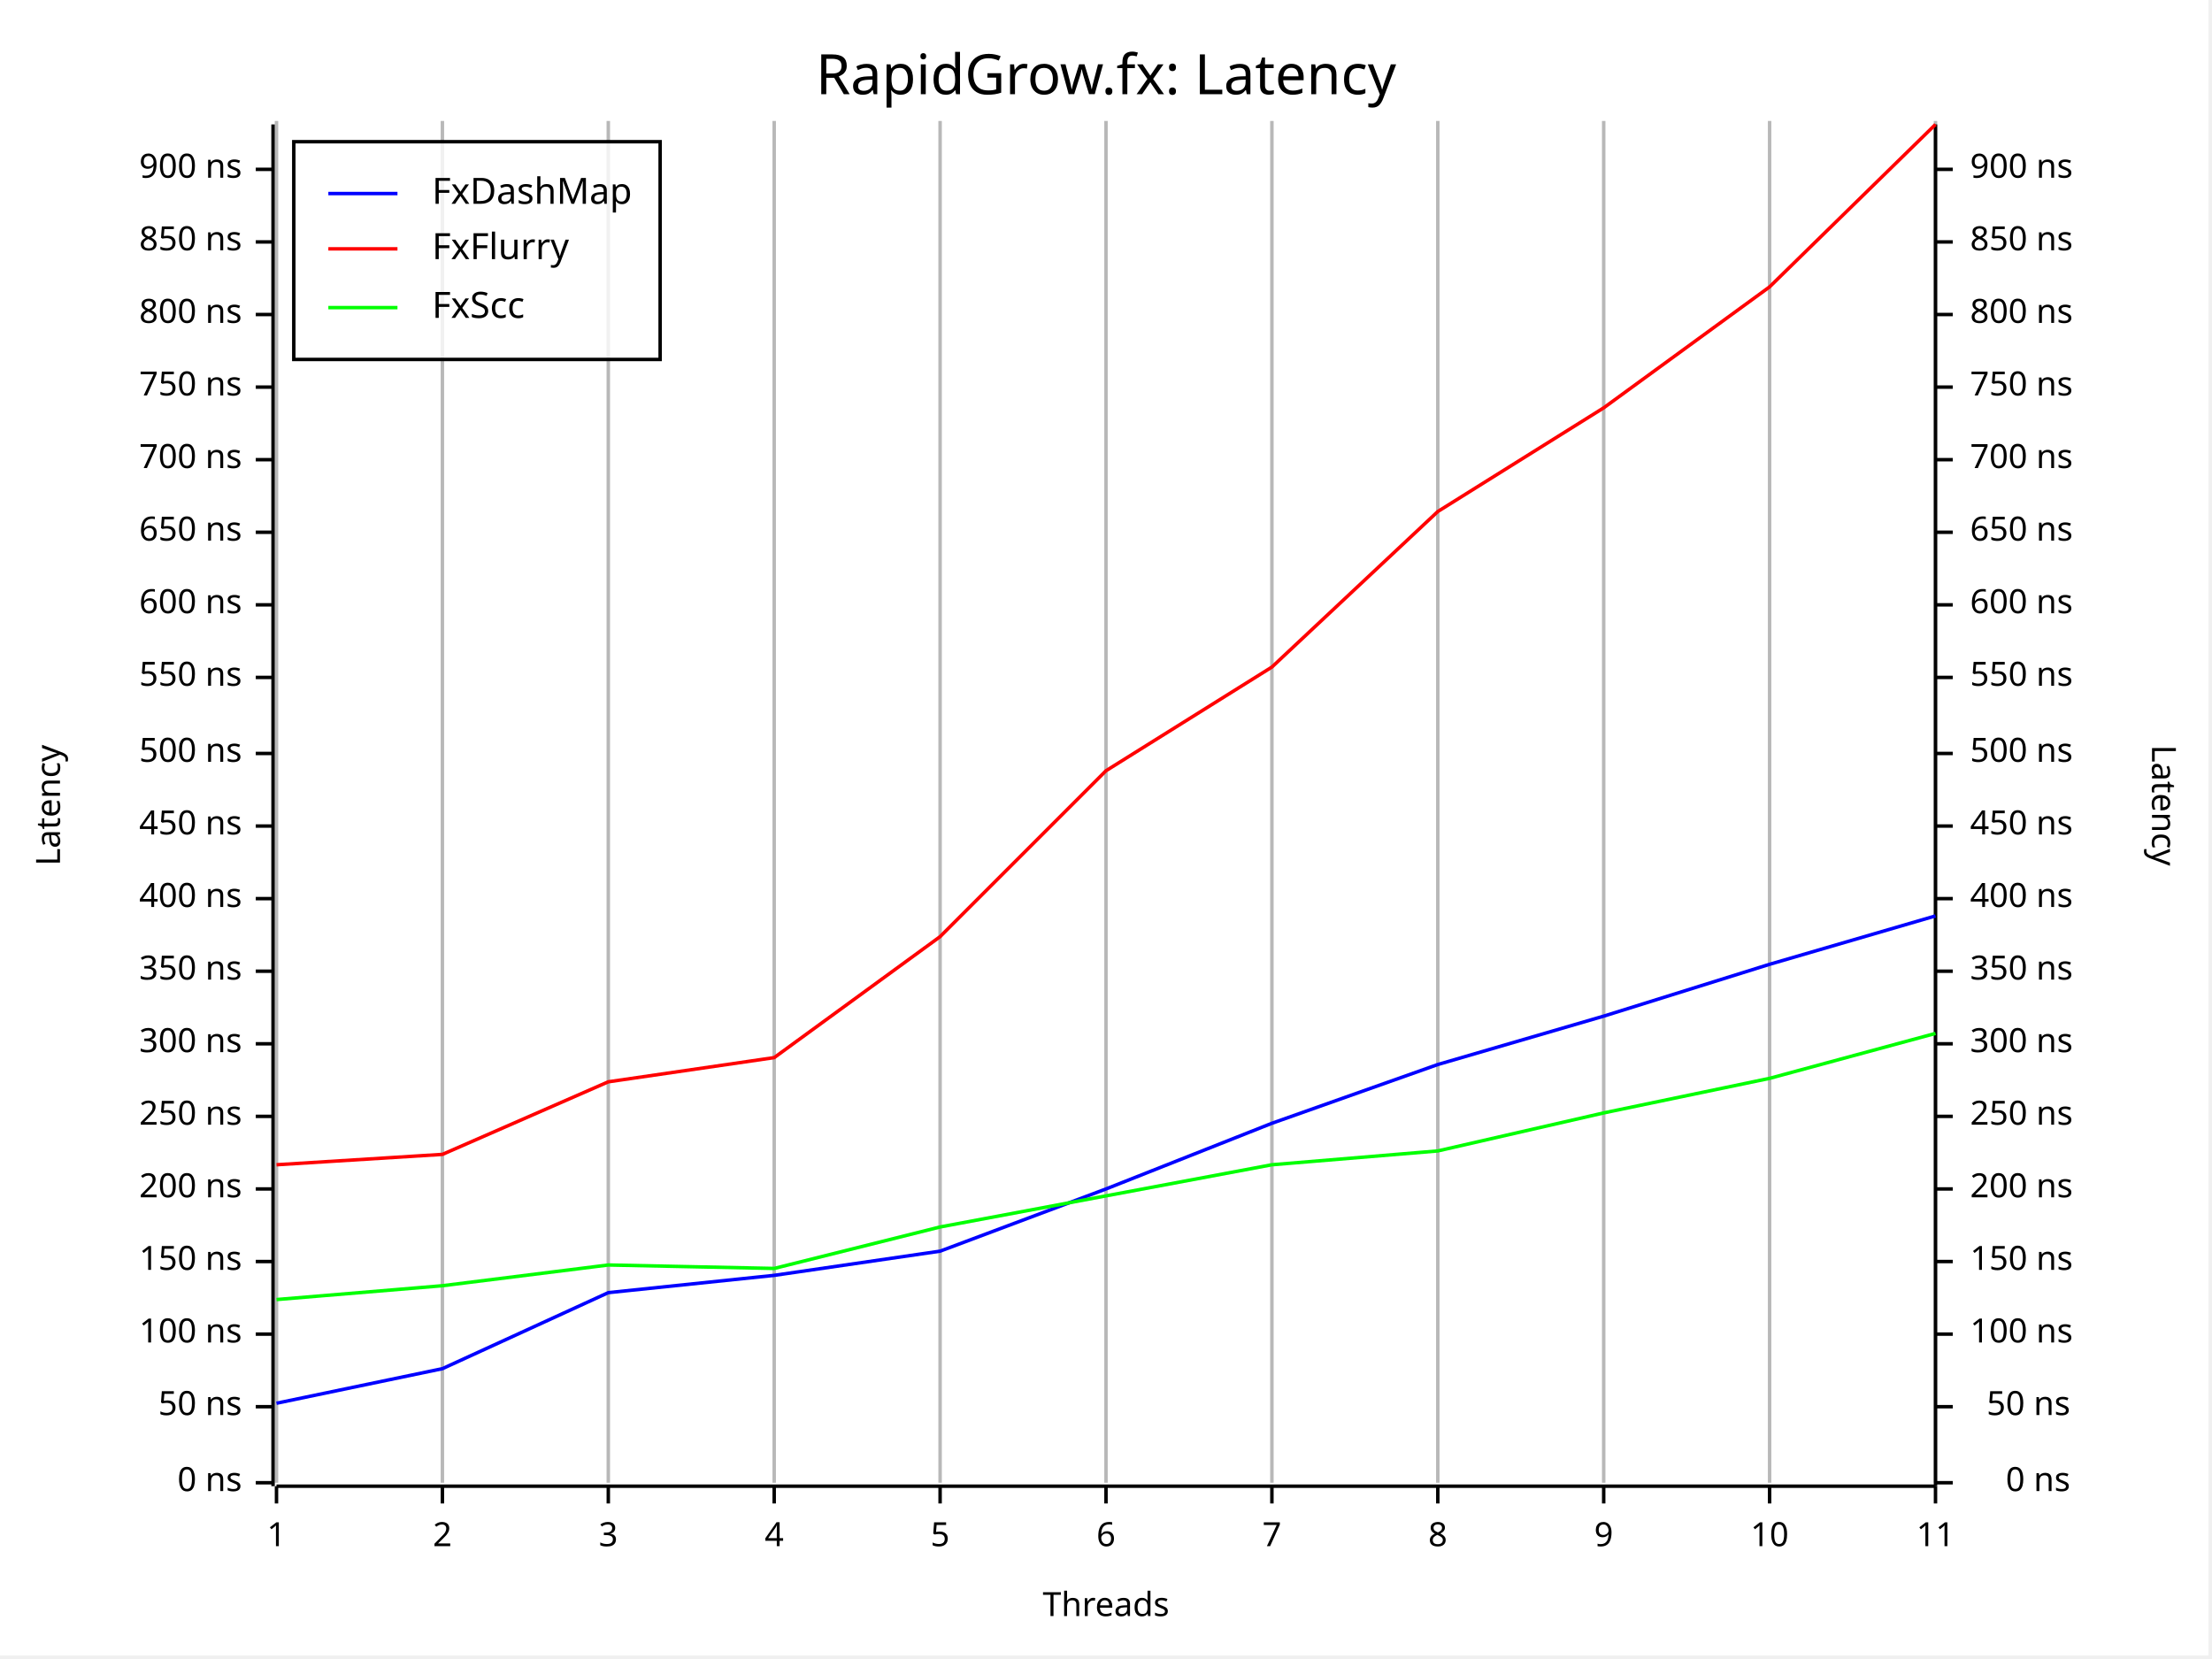
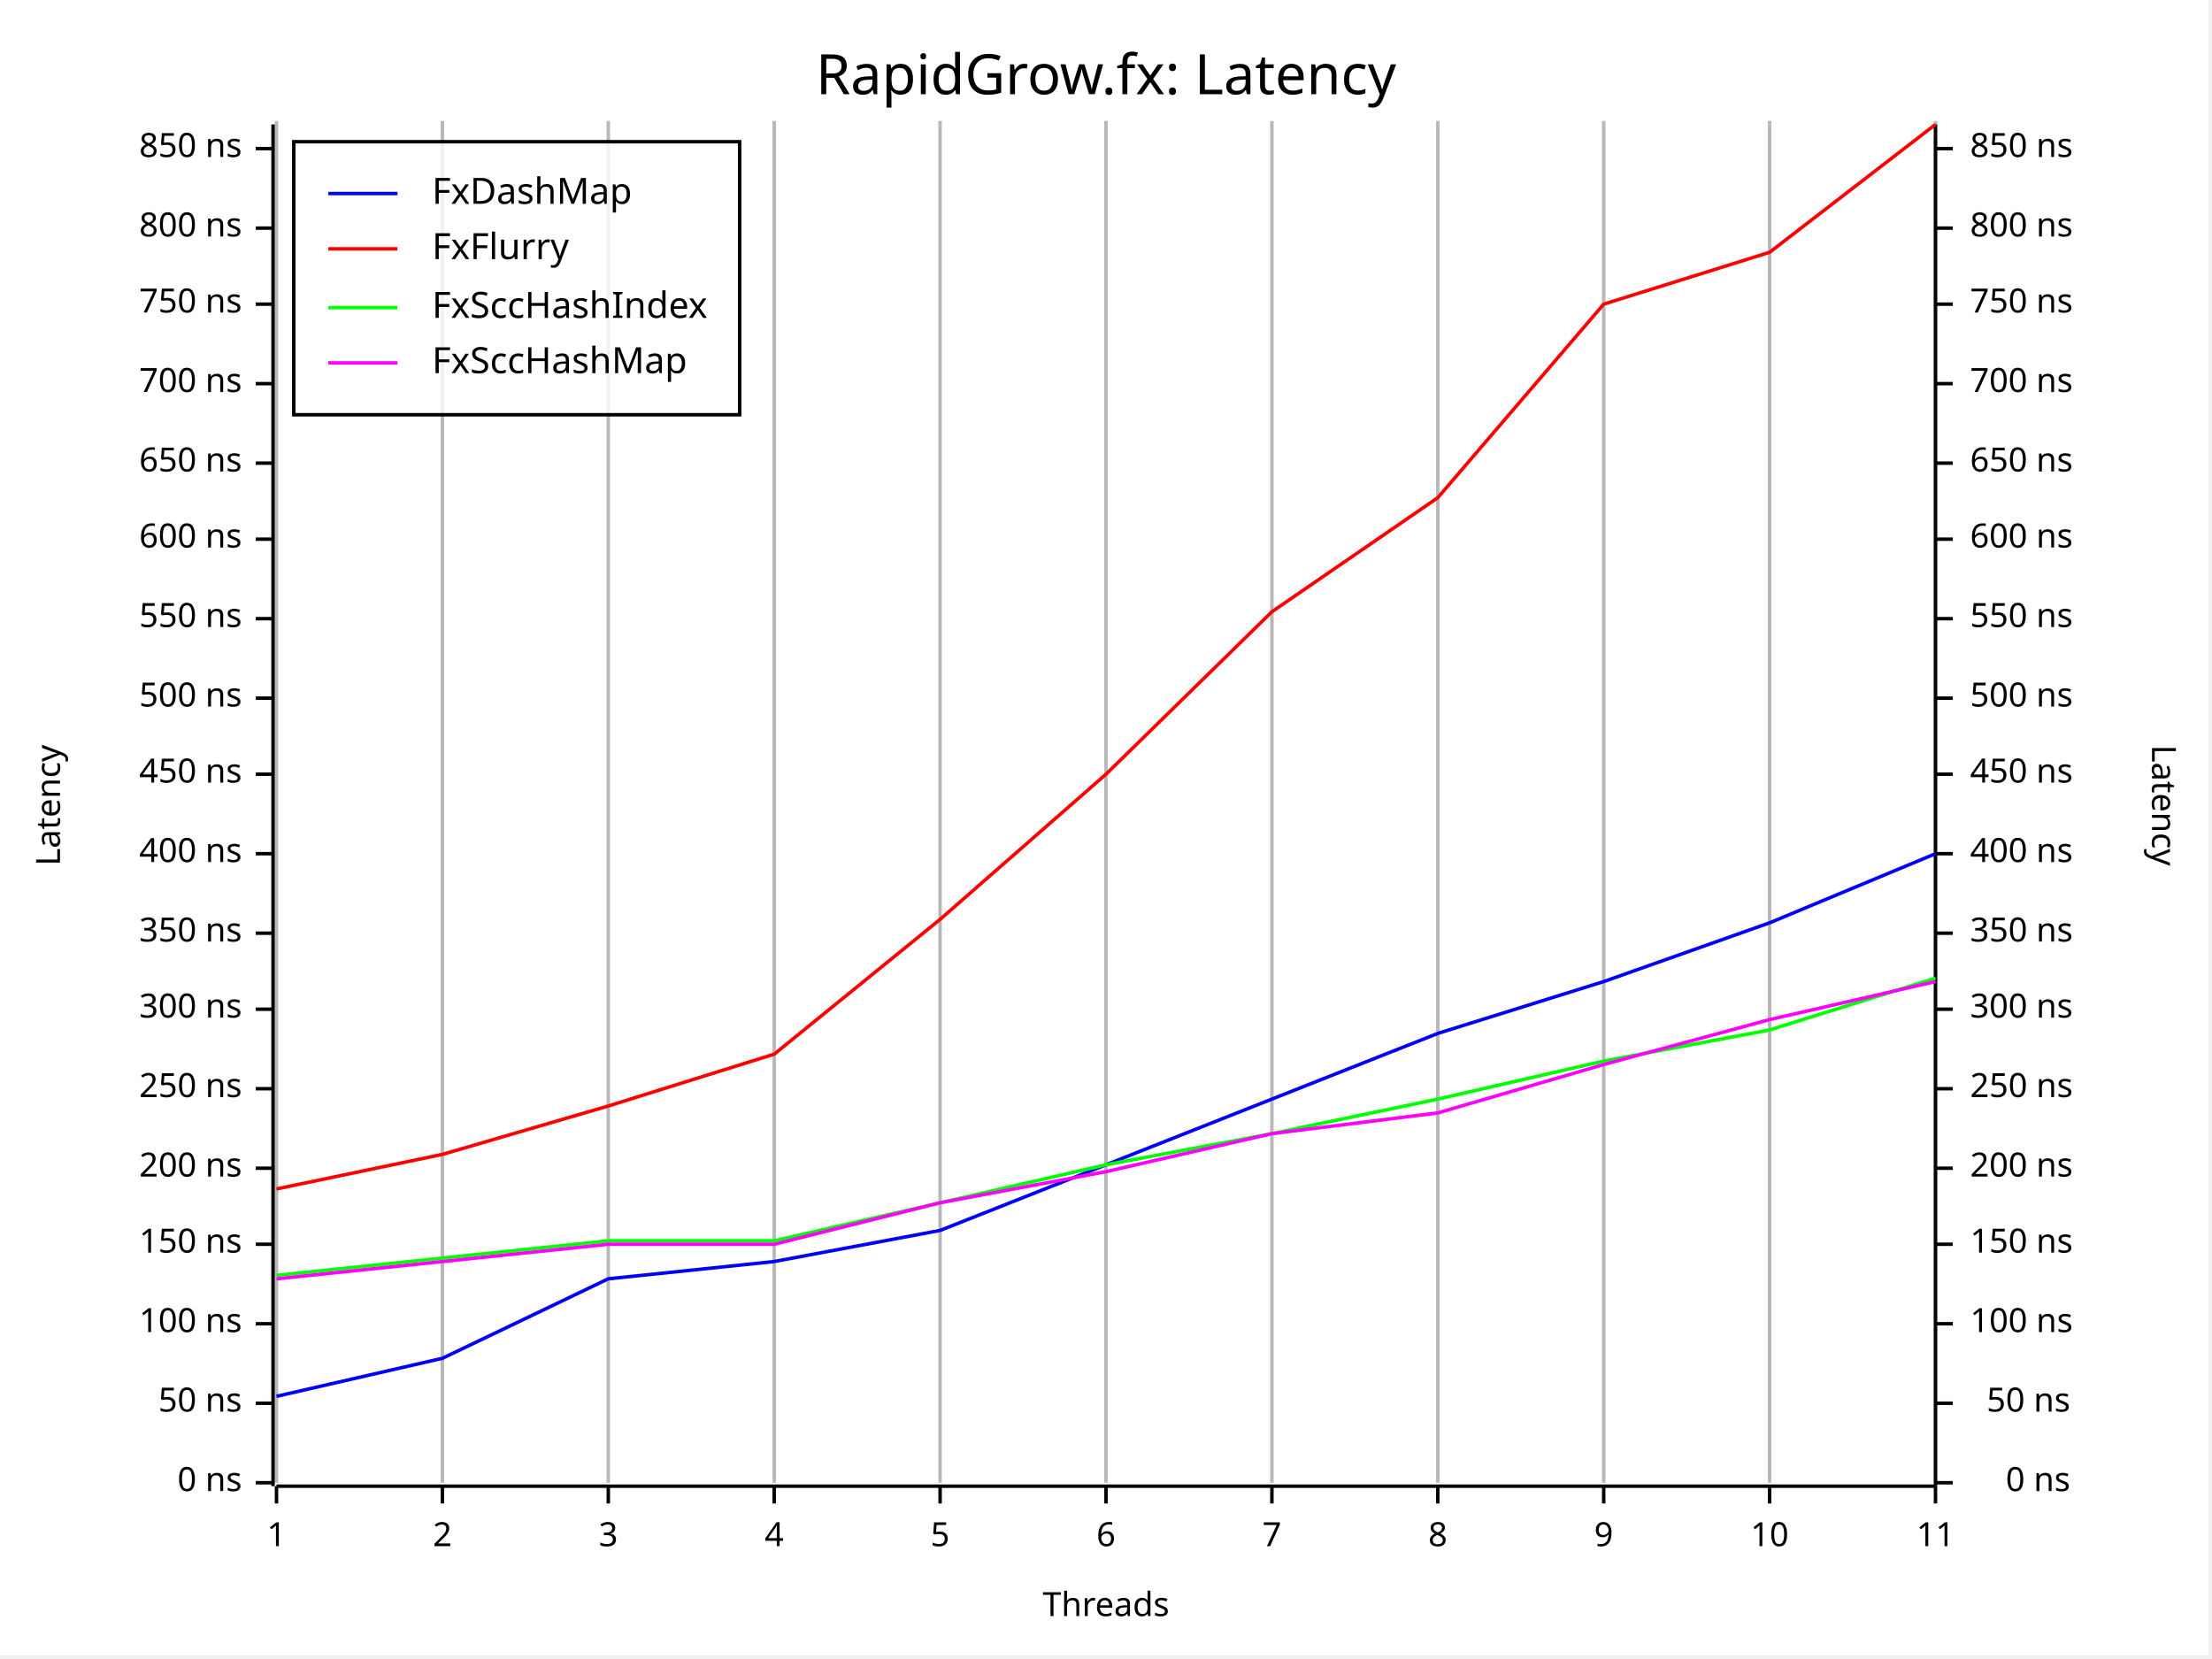
<svg xmlns="http://www.w3.org/2000/svg" width="640" height="480" viewBox="0 0 640 480">
  <rect x="0" y="0" width="639" height="479" opacity="1" fill="#FFFFFF" stroke="none" />
  <text x="320" y="15" dy="0.76em" text-anchor="middle" font-family="Fira Code" font-size="16.129" opacity="1" fill="#000000">
RapidGrow.fx: Latency
</text>
  <line opacity="0.1" stroke="#000000" stroke-width="1" x1="80" y1="429" x2="80" y2="35" />
  <line opacity="0.1" stroke="#000000" stroke-width="1" x1="128" y1="429" x2="128" y2="35" />
  <line opacity="0.1" stroke="#000000" stroke-width="1" x1="176" y1="429" x2="176" y2="35" />
  <line opacity="0.1" stroke="#000000" stroke-width="1" x1="224" y1="429" x2="224" y2="35" />
  <line opacity="0.1" stroke="#000000" stroke-width="1" x1="272" y1="429" x2="272" y2="35" />
  <line opacity="0.1" stroke="#000000" stroke-width="1" x1="320" y1="429" x2="320" y2="35" />
  <line opacity="0.1" stroke="#000000" stroke-width="1" x1="368" y1="429" x2="368" y2="35" />
  <line opacity="0.1" stroke="#000000" stroke-width="1" x1="416" y1="429" x2="416" y2="35" />
  <line opacity="0.1" stroke="#000000" stroke-width="1" x1="464" y1="429" x2="464" y2="35" />
  <line opacity="0.1" stroke="#000000" stroke-width="1" x1="512" y1="429" x2="512" y2="35" />
  <line opacity="0.1" stroke="#000000" stroke-width="1" x1="560" y1="429" x2="560" y2="35" />
  <text x="10" y="233" dy="0.76em" text-anchor="middle" font-family="sans-serif" font-size="9.677" opacity="1" fill="#000000" transform="rotate(270, 10, 233)">
Latency
</text>
  <text x="320" y="470" dy="-0.5ex" text-anchor="middle" font-family="sans-serif" font-size="9.677" opacity="1" fill="#000000">
Threads
</text>
  <text x="630" y="233" dy="0.76em" text-anchor="middle" font-family="sans-serif" font-size="9.677" opacity="1" fill="#000000" transform="rotate(90, 630, 233)">
Latency
</text>
  <line opacity="0.2" stroke="#000000" stroke-width="1" x1="80" y1="429" x2="80" y2="35" />
  <line opacity="0.2" stroke="#000000" stroke-width="1" x1="128" y1="429" x2="128" y2="35" />
  <line opacity="0.2" stroke="#000000" stroke-width="1" x1="176" y1="429" x2="176" y2="35" />
  <line opacity="0.2" stroke="#000000" stroke-width="1" x1="224" y1="429" x2="224" y2="35" />
  <line opacity="0.2" stroke="#000000" stroke-width="1" x1="272" y1="429" x2="272" y2="35" />
  <line opacity="0.2" stroke="#000000" stroke-width="1" x1="320" y1="429" x2="320" y2="35" />
  <line opacity="0.2" stroke="#000000" stroke-width="1" x1="368" y1="429" x2="368" y2="35" />
  <line opacity="0.2" stroke="#000000" stroke-width="1" x1="416" y1="429" x2="416" y2="35" />
  <line opacity="0.2" stroke="#000000" stroke-width="1" x1="464" y1="429" x2="464" y2="35" />
  <line opacity="0.2" stroke="#000000" stroke-width="1" x1="512" y1="429" x2="512" y2="35" />
  <line opacity="0.2" stroke="#000000" stroke-width="1" x1="560" y1="429" x2="560" y2="35" />
  <polyline fill="none" opacity="1" stroke="#000000" stroke-width="1" points="79,36 79,430 " />
  <text x="70" y="429" dy="0.5ex" text-anchor="end" font-family="sans-serif" font-size="9.677" opacity="1" fill="#000000">
0 ns
</text>
  <polyline fill="none" opacity="1" stroke="#000000" stroke-width="1" points="74,429 79,429 " />
-   <text x="70" y="407" dy="0.5ex" text-anchor="end" font-family="sans-serif" font-size="9.677" opacity="1" fill="#000000">
+   <text x="70" y="406" dy="0.5ex" text-anchor="end" font-family="sans-serif" font-size="9.677" opacity="1" fill="#000000">
50 ns
</text>
-   <polyline fill="none" opacity="1" stroke="#000000" stroke-width="1" points="74,407 79,407 " />
-   <text x="70" y="386" dy="0.5ex" text-anchor="end" font-family="sans-serif" font-size="9.677" opacity="1" fill="#000000">
+   <polyline fill="none" opacity="1" stroke="#000000" stroke-width="1" points="74,406 79,406 " />
+   <text x="70" y="383" dy="0.5ex" text-anchor="end" font-family="sans-serif" font-size="9.677" opacity="1" fill="#000000">
100 ns
</text>
-   <polyline fill="none" opacity="1" stroke="#000000" stroke-width="1" points="74,386 79,386 " />
-   <text x="70" y="365" dy="0.5ex" text-anchor="end" font-family="sans-serif" font-size="9.677" opacity="1" fill="#000000">
+   <polyline fill="none" opacity="1" stroke="#000000" stroke-width="1" points="74,383 79,383 " />
+   <text x="70" y="360" dy="0.5ex" text-anchor="end" font-family="sans-serif" font-size="9.677" opacity="1" fill="#000000">
150 ns
</text>
-   <polyline fill="none" opacity="1" stroke="#000000" stroke-width="1" points="74,365 79,365 " />
-   <text x="70" y="344" dy="0.5ex" text-anchor="end" font-family="sans-serif" font-size="9.677" opacity="1" fill="#000000">
+   <polyline fill="none" opacity="1" stroke="#000000" stroke-width="1" points="74,360 79,360 " />
+   <text x="70" y="338" dy="0.5ex" text-anchor="end" font-family="sans-serif" font-size="9.677" opacity="1" fill="#000000">
200 ns
</text>
-   <polyline fill="none" opacity="1" stroke="#000000" stroke-width="1" points="74,344 79,344 " />
-   <text x="70" y="323" dy="0.5ex" text-anchor="end" font-family="sans-serif" font-size="9.677" opacity="1" fill="#000000">
+   <polyline fill="none" opacity="1" stroke="#000000" stroke-width="1" points="74,338 79,338 " />
+   <text x="70" y="315" dy="0.5ex" text-anchor="end" font-family="sans-serif" font-size="9.677" opacity="1" fill="#000000">
250 ns
</text>
-   <polyline fill="none" opacity="1" stroke="#000000" stroke-width="1" points="74,323 79,323 " />
-   <text x="70" y="302" dy="0.5ex" text-anchor="end" font-family="sans-serif" font-size="9.677" opacity="1" fill="#000000">
+   <polyline fill="none" opacity="1" stroke="#000000" stroke-width="1" points="74,315 79,315 " />
+   <text x="70" y="292" dy="0.5ex" text-anchor="end" font-family="sans-serif" font-size="9.677" opacity="1" fill="#000000">
300 ns
</text>
-   <polyline fill="none" opacity="1" stroke="#000000" stroke-width="1" points="74,302 79,302 " />
-   <text x="70" y="281" dy="0.5ex" text-anchor="end" font-family="sans-serif" font-size="9.677" opacity="1" fill="#000000">
+   <polyline fill="none" opacity="1" stroke="#000000" stroke-width="1" points="74,292 79,292 " />
+   <text x="70" y="270" dy="0.5ex" text-anchor="end" font-family="sans-serif" font-size="9.677" opacity="1" fill="#000000">
350 ns
</text>
-   <polyline fill="none" opacity="1" stroke="#000000" stroke-width="1" points="74,281 79,281 " />
-   <text x="70" y="260" dy="0.5ex" text-anchor="end" font-family="sans-serif" font-size="9.677" opacity="1" fill="#000000">
+   <polyline fill="none" opacity="1" stroke="#000000" stroke-width="1" points="74,270 79,270 " />
+   <text x="70" y="247" dy="0.5ex" text-anchor="end" font-family="sans-serif" font-size="9.677" opacity="1" fill="#000000">
400 ns
</text>
-   <polyline fill="none" opacity="1" stroke="#000000" stroke-width="1" points="74,260 79,260 " />
-   <text x="70" y="239" dy="0.5ex" text-anchor="end" font-family="sans-serif" font-size="9.677" opacity="1" fill="#000000">
+   <polyline fill="none" opacity="1" stroke="#000000" stroke-width="1" points="74,247 79,247 " />
+   <text x="70" y="224" dy="0.5ex" text-anchor="end" font-family="sans-serif" font-size="9.677" opacity="1" fill="#000000">
450 ns
</text>
-   <polyline fill="none" opacity="1" stroke="#000000" stroke-width="1" points="74,239 79,239 " />
-   <text x="70" y="218" dy="0.5ex" text-anchor="end" font-family="sans-serif" font-size="9.677" opacity="1" fill="#000000">
+   <polyline fill="none" opacity="1" stroke="#000000" stroke-width="1" points="74,224 79,224 " />
+   <text x="70" y="202" dy="0.5ex" text-anchor="end" font-family="sans-serif" font-size="9.677" opacity="1" fill="#000000">
500 ns
</text>
-   <polyline fill="none" opacity="1" stroke="#000000" stroke-width="1" points="74,218 79,218 " />
-   <text x="70" y="196" dy="0.5ex" text-anchor="end" font-family="sans-serif" font-size="9.677" opacity="1" fill="#000000">
+   <polyline fill="none" opacity="1" stroke="#000000" stroke-width="1" points="74,202 79,202 " />
+   <text x="70" y="179" dy="0.5ex" text-anchor="end" font-family="sans-serif" font-size="9.677" opacity="1" fill="#000000">
550 ns
</text>
-   <polyline fill="none" opacity="1" stroke="#000000" stroke-width="1" points="74,196 79,196 " />
-   <text x="70" y="175" dy="0.5ex" text-anchor="end" font-family="sans-serif" font-size="9.677" opacity="1" fill="#000000">
+   <polyline fill="none" opacity="1" stroke="#000000" stroke-width="1" points="74,179 79,179 " />
+   <text x="70" y="156" dy="0.5ex" text-anchor="end" font-family="sans-serif" font-size="9.677" opacity="1" fill="#000000">
600 ns
</text>
-   <polyline fill="none" opacity="1" stroke="#000000" stroke-width="1" points="74,175 79,175 " />
-   <text x="70" y="154" dy="0.5ex" text-anchor="end" font-family="sans-serif" font-size="9.677" opacity="1" fill="#000000">
+   <polyline fill="none" opacity="1" stroke="#000000" stroke-width="1" points="74,156 79,156 " />
+   <text x="70" y="134" dy="0.5ex" text-anchor="end" font-family="sans-serif" font-size="9.677" opacity="1" fill="#000000">
650 ns
</text>
-   <polyline fill="none" opacity="1" stroke="#000000" stroke-width="1" points="74,154 79,154 " />
-   <text x="70" y="133" dy="0.5ex" text-anchor="end" font-family="sans-serif" font-size="9.677" opacity="1" fill="#000000">
+   <polyline fill="none" opacity="1" stroke="#000000" stroke-width="1" points="74,134 79,134 " />
+   <text x="70" y="111" dy="0.5ex" text-anchor="end" font-family="sans-serif" font-size="9.677" opacity="1" fill="#000000">
700 ns
</text>
-   <polyline fill="none" opacity="1" stroke="#000000" stroke-width="1" points="74,133 79,133 " />
-   <text x="70" y="112" dy="0.5ex" text-anchor="end" font-family="sans-serif" font-size="9.677" opacity="1" fill="#000000">
+   <polyline fill="none" opacity="1" stroke="#000000" stroke-width="1" points="74,111 79,111 " />
+   <text x="70" y="88" dy="0.5ex" text-anchor="end" font-family="sans-serif" font-size="9.677" opacity="1" fill="#000000">
750 ns
</text>
-   <polyline fill="none" opacity="1" stroke="#000000" stroke-width="1" points="74,112 79,112 " />
-   <text x="70" y="91" dy="0.5ex" text-anchor="end" font-family="sans-serif" font-size="9.677" opacity="1" fill="#000000">
+   <polyline fill="none" opacity="1" stroke="#000000" stroke-width="1" points="74,88 79,88 " />
+   <text x="70" y="66" dy="0.5ex" text-anchor="end" font-family="sans-serif" font-size="9.677" opacity="1" fill="#000000">
800 ns
</text>
-   <polyline fill="none" opacity="1" stroke="#000000" stroke-width="1" points="74,91 79,91 " />
-   <text x="70" y="70" dy="0.5ex" text-anchor="end" font-family="sans-serif" font-size="9.677" opacity="1" fill="#000000">
+   <polyline fill="none" opacity="1" stroke="#000000" stroke-width="1" points="74,66 79,66 " />
+   <text x="70" y="43" dy="0.5ex" text-anchor="end" font-family="sans-serif" font-size="9.677" opacity="1" fill="#000000">
850 ns
</text>
-   <polyline fill="none" opacity="1" stroke="#000000" stroke-width="1" points="74,70 79,70 " />
-   <text x="70" y="49" dy="0.5ex" text-anchor="end" font-family="sans-serif" font-size="9.677" opacity="1" fill="#000000">
- 900 ns
- </text>
-   <polyline fill="none" opacity="1" stroke="#000000" stroke-width="1" points="74,49 79,49 " />
+   <polyline fill="none" opacity="1" stroke="#000000" stroke-width="1" points="74,43 79,43 " />
  <polyline fill="none" opacity="1" stroke="#000000" stroke-width="1" points="80,430 560,430 " />
  <text x="80" y="440" dy="0.76em" text-anchor="middle" font-family="sans-serif" font-size="9.677" opacity="1" fill="#000000">
1
</text>
  <polyline fill="none" opacity="1" stroke="#000000" stroke-width="1" points="80,430 80,435 " />
  <text x="128" y="440" dy="0.76em" text-anchor="middle" font-family="sans-serif" font-size="9.677" opacity="1" fill="#000000">
2
</text>
  <polyline fill="none" opacity="1" stroke="#000000" stroke-width="1" points="128,430 128,435 " />
  <text x="176" y="440" dy="0.76em" text-anchor="middle" font-family="sans-serif" font-size="9.677" opacity="1" fill="#000000">
3
</text>
  <polyline fill="none" opacity="1" stroke="#000000" stroke-width="1" points="176,430 176,435 " />
  <text x="224" y="440" dy="0.76em" text-anchor="middle" font-family="sans-serif" font-size="9.677" opacity="1" fill="#000000">
4
</text>
  <polyline fill="none" opacity="1" stroke="#000000" stroke-width="1" points="224,430 224,435 " />
  <text x="272" y="440" dy="0.76em" text-anchor="middle" font-family="sans-serif" font-size="9.677" opacity="1" fill="#000000">
5
</text>
  <polyline fill="none" opacity="1" stroke="#000000" stroke-width="1" points="272,430 272,435 " />
  <text x="320" y="440" dy="0.76em" text-anchor="middle" font-family="sans-serif" font-size="9.677" opacity="1" fill="#000000">
6
</text>
  <polyline fill="none" opacity="1" stroke="#000000" stroke-width="1" points="320,430 320,435 " />
  <text x="368" y="440" dy="0.76em" text-anchor="middle" font-family="sans-serif" font-size="9.677" opacity="1" fill="#000000">
7
</text>
  <polyline fill="none" opacity="1" stroke="#000000" stroke-width="1" points="368,430 368,435 " />
  <text x="416" y="440" dy="0.76em" text-anchor="middle" font-family="sans-serif" font-size="9.677" opacity="1" fill="#000000">
8
</text>
  <polyline fill="none" opacity="1" stroke="#000000" stroke-width="1" points="416,430 416,435 " />
  <text x="464" y="440" dy="0.76em" text-anchor="middle" font-family="sans-serif" font-size="9.677" opacity="1" fill="#000000">
9
</text>
  <polyline fill="none" opacity="1" stroke="#000000" stroke-width="1" points="464,430 464,435 " />
  <text x="512" y="440" dy="0.76em" text-anchor="middle" font-family="sans-serif" font-size="9.677" opacity="1" fill="#000000">
10
</text>
  <polyline fill="none" opacity="1" stroke="#000000" stroke-width="1" points="512,430 512,435 " />
  <text x="560" y="440" dy="0.76em" text-anchor="middle" font-family="sans-serif" font-size="9.677" opacity="1" fill="#000000">
11
</text>
  <polyline fill="none" opacity="1" stroke="#000000" stroke-width="1" points="560,430 560,435 " />
  <polyline fill="none" opacity="1" stroke="#000000" stroke-width="1" points="560,36 560,430 " />
  <text x="599" y="429" dy="0.5ex" text-anchor="end" font-family="sans-serif" font-size="9.677" opacity="1" fill="#000000">
0 ns
</text>
  <polyline fill="none" opacity="1" stroke="#000000" stroke-width="1" points="560,429 565,429 " />
-   <text x="599" y="407" dy="0.5ex" text-anchor="end" font-family="sans-serif" font-size="9.677" opacity="1" fill="#000000">
+   <text x="599" y="406" dy="0.5ex" text-anchor="end" font-family="sans-serif" font-size="9.677" opacity="1" fill="#000000">
50 ns
</text>
-   <polyline fill="none" opacity="1" stroke="#000000" stroke-width="1" points="560,407 565,407 " />
-   <text x="570" y="386" dy="0.5ex" text-anchor="start" font-family="sans-serif" font-size="9.677" opacity="1" fill="#000000">
+   <polyline fill="none" opacity="1" stroke="#000000" stroke-width="1" points="560,406 565,406 " />
+   <text x="570" y="383" dy="0.5ex" text-anchor="start" font-family="sans-serif" font-size="9.677" opacity="1" fill="#000000">
100 ns
</text>
-   <polyline fill="none" opacity="1" stroke="#000000" stroke-width="1" points="560,386 565,386 " />
-   <text x="570" y="365" dy="0.5ex" text-anchor="start" font-family="sans-serif" font-size="9.677" opacity="1" fill="#000000">
+   <polyline fill="none" opacity="1" stroke="#000000" stroke-width="1" points="560,383 565,383 " />
+   <text x="570" y="360" dy="0.5ex" text-anchor="start" font-family="sans-serif" font-size="9.677" opacity="1" fill="#000000">
150 ns
</text>
-   <polyline fill="none" opacity="1" stroke="#000000" stroke-width="1" points="560,365 565,365 " />
-   <text x="570" y="344" dy="0.5ex" text-anchor="start" font-family="sans-serif" font-size="9.677" opacity="1" fill="#000000">
+   <polyline fill="none" opacity="1" stroke="#000000" stroke-width="1" points="560,360 565,360 " />
+   <text x="570" y="338" dy="0.5ex" text-anchor="start" font-family="sans-serif" font-size="9.677" opacity="1" fill="#000000">
200 ns
</text>
-   <polyline fill="none" opacity="1" stroke="#000000" stroke-width="1" points="560,344 565,344 " />
-   <text x="570" y="323" dy="0.5ex" text-anchor="start" font-family="sans-serif" font-size="9.677" opacity="1" fill="#000000">
+   <polyline fill="none" opacity="1" stroke="#000000" stroke-width="1" points="560,338 565,338 " />
+   <text x="570" y="315" dy="0.5ex" text-anchor="start" font-family="sans-serif" font-size="9.677" opacity="1" fill="#000000">
250 ns
</text>
-   <polyline fill="none" opacity="1" stroke="#000000" stroke-width="1" points="560,323 565,323 " />
-   <text x="570" y="302" dy="0.5ex" text-anchor="start" font-family="sans-serif" font-size="9.677" opacity="1" fill="#000000">
+   <polyline fill="none" opacity="1" stroke="#000000" stroke-width="1" points="560,315 565,315 " />
+   <text x="570" y="292" dy="0.5ex" text-anchor="start" font-family="sans-serif" font-size="9.677" opacity="1" fill="#000000">
300 ns
</text>
-   <polyline fill="none" opacity="1" stroke="#000000" stroke-width="1" points="560,302 565,302 " />
-   <text x="570" y="281" dy="0.5ex" text-anchor="start" font-family="sans-serif" font-size="9.677" opacity="1" fill="#000000">
+   <polyline fill="none" opacity="1" stroke="#000000" stroke-width="1" points="560,292 565,292 " />
+   <text x="570" y="270" dy="0.5ex" text-anchor="start" font-family="sans-serif" font-size="9.677" opacity="1" fill="#000000">
350 ns
</text>
-   <polyline fill="none" opacity="1" stroke="#000000" stroke-width="1" points="560,281 565,281 " />
-   <text x="570" y="260" dy="0.5ex" text-anchor="start" font-family="sans-serif" font-size="9.677" opacity="1" fill="#000000">
+   <polyline fill="none" opacity="1" stroke="#000000" stroke-width="1" points="560,270 565,270 " />
+   <text x="570" y="247" dy="0.5ex" text-anchor="start" font-family="sans-serif" font-size="9.677" opacity="1" fill="#000000">
400 ns
</text>
-   <polyline fill="none" opacity="1" stroke="#000000" stroke-width="1" points="560,260 565,260 " />
-   <text x="570" y="239" dy="0.5ex" text-anchor="start" font-family="sans-serif" font-size="9.677" opacity="1" fill="#000000">
+   <polyline fill="none" opacity="1" stroke="#000000" stroke-width="1" points="560,247 565,247 " />
+   <text x="570" y="224" dy="0.5ex" text-anchor="start" font-family="sans-serif" font-size="9.677" opacity="1" fill="#000000">
450 ns
</text>
-   <polyline fill="none" opacity="1" stroke="#000000" stroke-width="1" points="560,239 565,239 " />
-   <text x="570" y="218" dy="0.5ex" text-anchor="start" font-family="sans-serif" font-size="9.677" opacity="1" fill="#000000">
+   <polyline fill="none" opacity="1" stroke="#000000" stroke-width="1" points="560,224 565,224 " />
+   <text x="570" y="202" dy="0.5ex" text-anchor="start" font-family="sans-serif" font-size="9.677" opacity="1" fill="#000000">
500 ns
</text>
-   <polyline fill="none" opacity="1" stroke="#000000" stroke-width="1" points="560,218 565,218 " />
-   <text x="570" y="196" dy="0.5ex" text-anchor="start" font-family="sans-serif" font-size="9.677" opacity="1" fill="#000000">
+   <polyline fill="none" opacity="1" stroke="#000000" stroke-width="1" points="560,202 565,202 " />
+   <text x="570" y="179" dy="0.5ex" text-anchor="start" font-family="sans-serif" font-size="9.677" opacity="1" fill="#000000">
550 ns
</text>
-   <polyline fill="none" opacity="1" stroke="#000000" stroke-width="1" points="560,196 565,196 " />
-   <text x="570" y="175" dy="0.5ex" text-anchor="start" font-family="sans-serif" font-size="9.677" opacity="1" fill="#000000">
+   <polyline fill="none" opacity="1" stroke="#000000" stroke-width="1" points="560,179 565,179 " />
+   <text x="570" y="156" dy="0.5ex" text-anchor="start" font-family="sans-serif" font-size="9.677" opacity="1" fill="#000000">
600 ns
</text>
-   <polyline fill="none" opacity="1" stroke="#000000" stroke-width="1" points="560,175 565,175 " />
-   <text x="570" y="154" dy="0.5ex" text-anchor="start" font-family="sans-serif" font-size="9.677" opacity="1" fill="#000000">
+   <polyline fill="none" opacity="1" stroke="#000000" stroke-width="1" points="560,156 565,156 " />
+   <text x="570" y="134" dy="0.5ex" text-anchor="start" font-family="sans-serif" font-size="9.677" opacity="1" fill="#000000">
650 ns
</text>
-   <polyline fill="none" opacity="1" stroke="#000000" stroke-width="1" points="560,154 565,154 " />
-   <text x="570" y="133" dy="0.5ex" text-anchor="start" font-family="sans-serif" font-size="9.677" opacity="1" fill="#000000">
+   <polyline fill="none" opacity="1" stroke="#000000" stroke-width="1" points="560,134 565,134 " />
+   <text x="570" y="111" dy="0.5ex" text-anchor="start" font-family="sans-serif" font-size="9.677" opacity="1" fill="#000000">
700 ns
</text>
-   <polyline fill="none" opacity="1" stroke="#000000" stroke-width="1" points="560,133 565,133 " />
-   <text x="570" y="112" dy="0.5ex" text-anchor="start" font-family="sans-serif" font-size="9.677" opacity="1" fill="#000000">
+   <polyline fill="none" opacity="1" stroke="#000000" stroke-width="1" points="560,111 565,111 " />
+   <text x="570" y="88" dy="0.5ex" text-anchor="start" font-family="sans-serif" font-size="9.677" opacity="1" fill="#000000">
750 ns
</text>
-   <polyline fill="none" opacity="1" stroke="#000000" stroke-width="1" points="560,112 565,112 " />
-   <text x="570" y="91" dy="0.5ex" text-anchor="start" font-family="sans-serif" font-size="9.677" opacity="1" fill="#000000">
+   <polyline fill="none" opacity="1" stroke="#000000" stroke-width="1" points="560,88 565,88 " />
+   <text x="570" y="66" dy="0.5ex" text-anchor="start" font-family="sans-serif" font-size="9.677" opacity="1" fill="#000000">
800 ns
</text>
-   <polyline fill="none" opacity="1" stroke="#000000" stroke-width="1" points="560,91 565,91 " />
-   <text x="570" y="70" dy="0.5ex" text-anchor="start" font-family="sans-serif" font-size="9.677" opacity="1" fill="#000000">
+   <polyline fill="none" opacity="1" stroke="#000000" stroke-width="1" points="560,66 565,66 " />
+   <text x="570" y="43" dy="0.5ex" text-anchor="start" font-family="sans-serif" font-size="9.677" opacity="1" fill="#000000">
850 ns
</text>
-   <polyline fill="none" opacity="1" stroke="#000000" stroke-width="1" points="560,70 565,70 " />
-   <text x="570" y="49" dy="0.5ex" text-anchor="start" font-family="sans-serif" font-size="9.677" opacity="1" fill="#000000">
- 900 ns
- </text>
-   <polyline fill="none" opacity="1" stroke="#000000" stroke-width="1" points="560,49 565,49 " />
-   <polyline fill="none" opacity="1" stroke="#0000FF" stroke-width="1" points="80,406 128,396 176,374 224,369 272,362 320,344 368,325 416,308 464,294 512,279 560,265 " />
-   <polyline fill="none" opacity="1" stroke="#FF0000" stroke-width="1" points="80,337 128,334 176,313 224,306 272,271 320,223 368,193 416,148 464,118 512,83 560,36 " />
-   <polyline fill="none" opacity="1" stroke="#00FF00" stroke-width="1" points="80,376 128,372 176,366 224,367 272,355 320,346 368,337 416,333 464,322 512,312 560,299 " />
-   <rect x="85" y="41" width="106" height="63" opacity="0.8" fill="#FFFFFF" stroke="none" />
-   <rect x="85" y="41" width="106" height="63" opacity="1" fill="none" stroke="#000000" />
+   <polyline fill="none" opacity="1" stroke="#000000" stroke-width="1" points="560,43 565,43 " />
+   <polyline fill="none" opacity="1" stroke="#0000FF" stroke-width="1" points="80,404 128,393 176,370 224,365 272,356 320,337 368,318 416,299 464,284 512,267 560,247 " />
+   <polyline fill="none" opacity="1" stroke="#FF0000" stroke-width="1" points="80,344 128,334 176,320 224,305 272,266 320,224 368,177 416,144 464,88 512,73 560,36 " />
+   <polyline fill="none" opacity="1" stroke="#00FF00" stroke-width="1" points="80,369 128,364 176,359 224,359 272,348 320,337 368,328 416,318 464,307 512,298 560,283 " />
+   <polyline fill="none" opacity="1" stroke="#FF00FF" stroke-width="1" points="80,370 128,365 176,360 224,360 272,348 320,339 368,328 416,322 464,308 512,295 560,284 " />
+   <rect x="85" y="41" width="129" height="79" opacity="0.8" fill="#FFFFFF" stroke="none" />
+   <rect x="85" y="41" width="129" height="79" opacity="1" fill="none" stroke="#000000" />
  <text x="125" y="51" dy="0.76em" text-anchor="start" font-family="Fira Code" font-size="10.484" opacity="1" fill="#000000">
FxDashMap
</text>
  <text x="125" y="67" dy="0.76em" text-anchor="start" font-family="Fira Code" font-size="10.484" opacity="1" fill="#000000">
FxFlurry
</text>
  <text x="125" y="84" dy="0.76em" text-anchor="start" font-family="Fira Code" font-size="10.484" opacity="1" fill="#000000">
- FxScc
+ FxSccHashIndex
+ </text>
+   <text x="125" y="100" dy="0.76em" text-anchor="start" font-family="Fira Code" font-size="10.484" opacity="1" fill="#000000">
+ FxSccHashMap
</text>
  <polyline fill="none" opacity="1" stroke="#0000FF" stroke-width="1" points="95,56 115,56 " />
  <polyline fill="none" opacity="1" stroke="#FF0000" stroke-width="1" points="95,72 115,72 " />
  <polyline fill="none" opacity="1" stroke="#00FF00" stroke-width="1" points="95,89 115,89 " />
+   <polyline fill="none" opacity="1" stroke="#FF00FF" stroke-width="1" points="95,105 115,105 " />
</svg>
